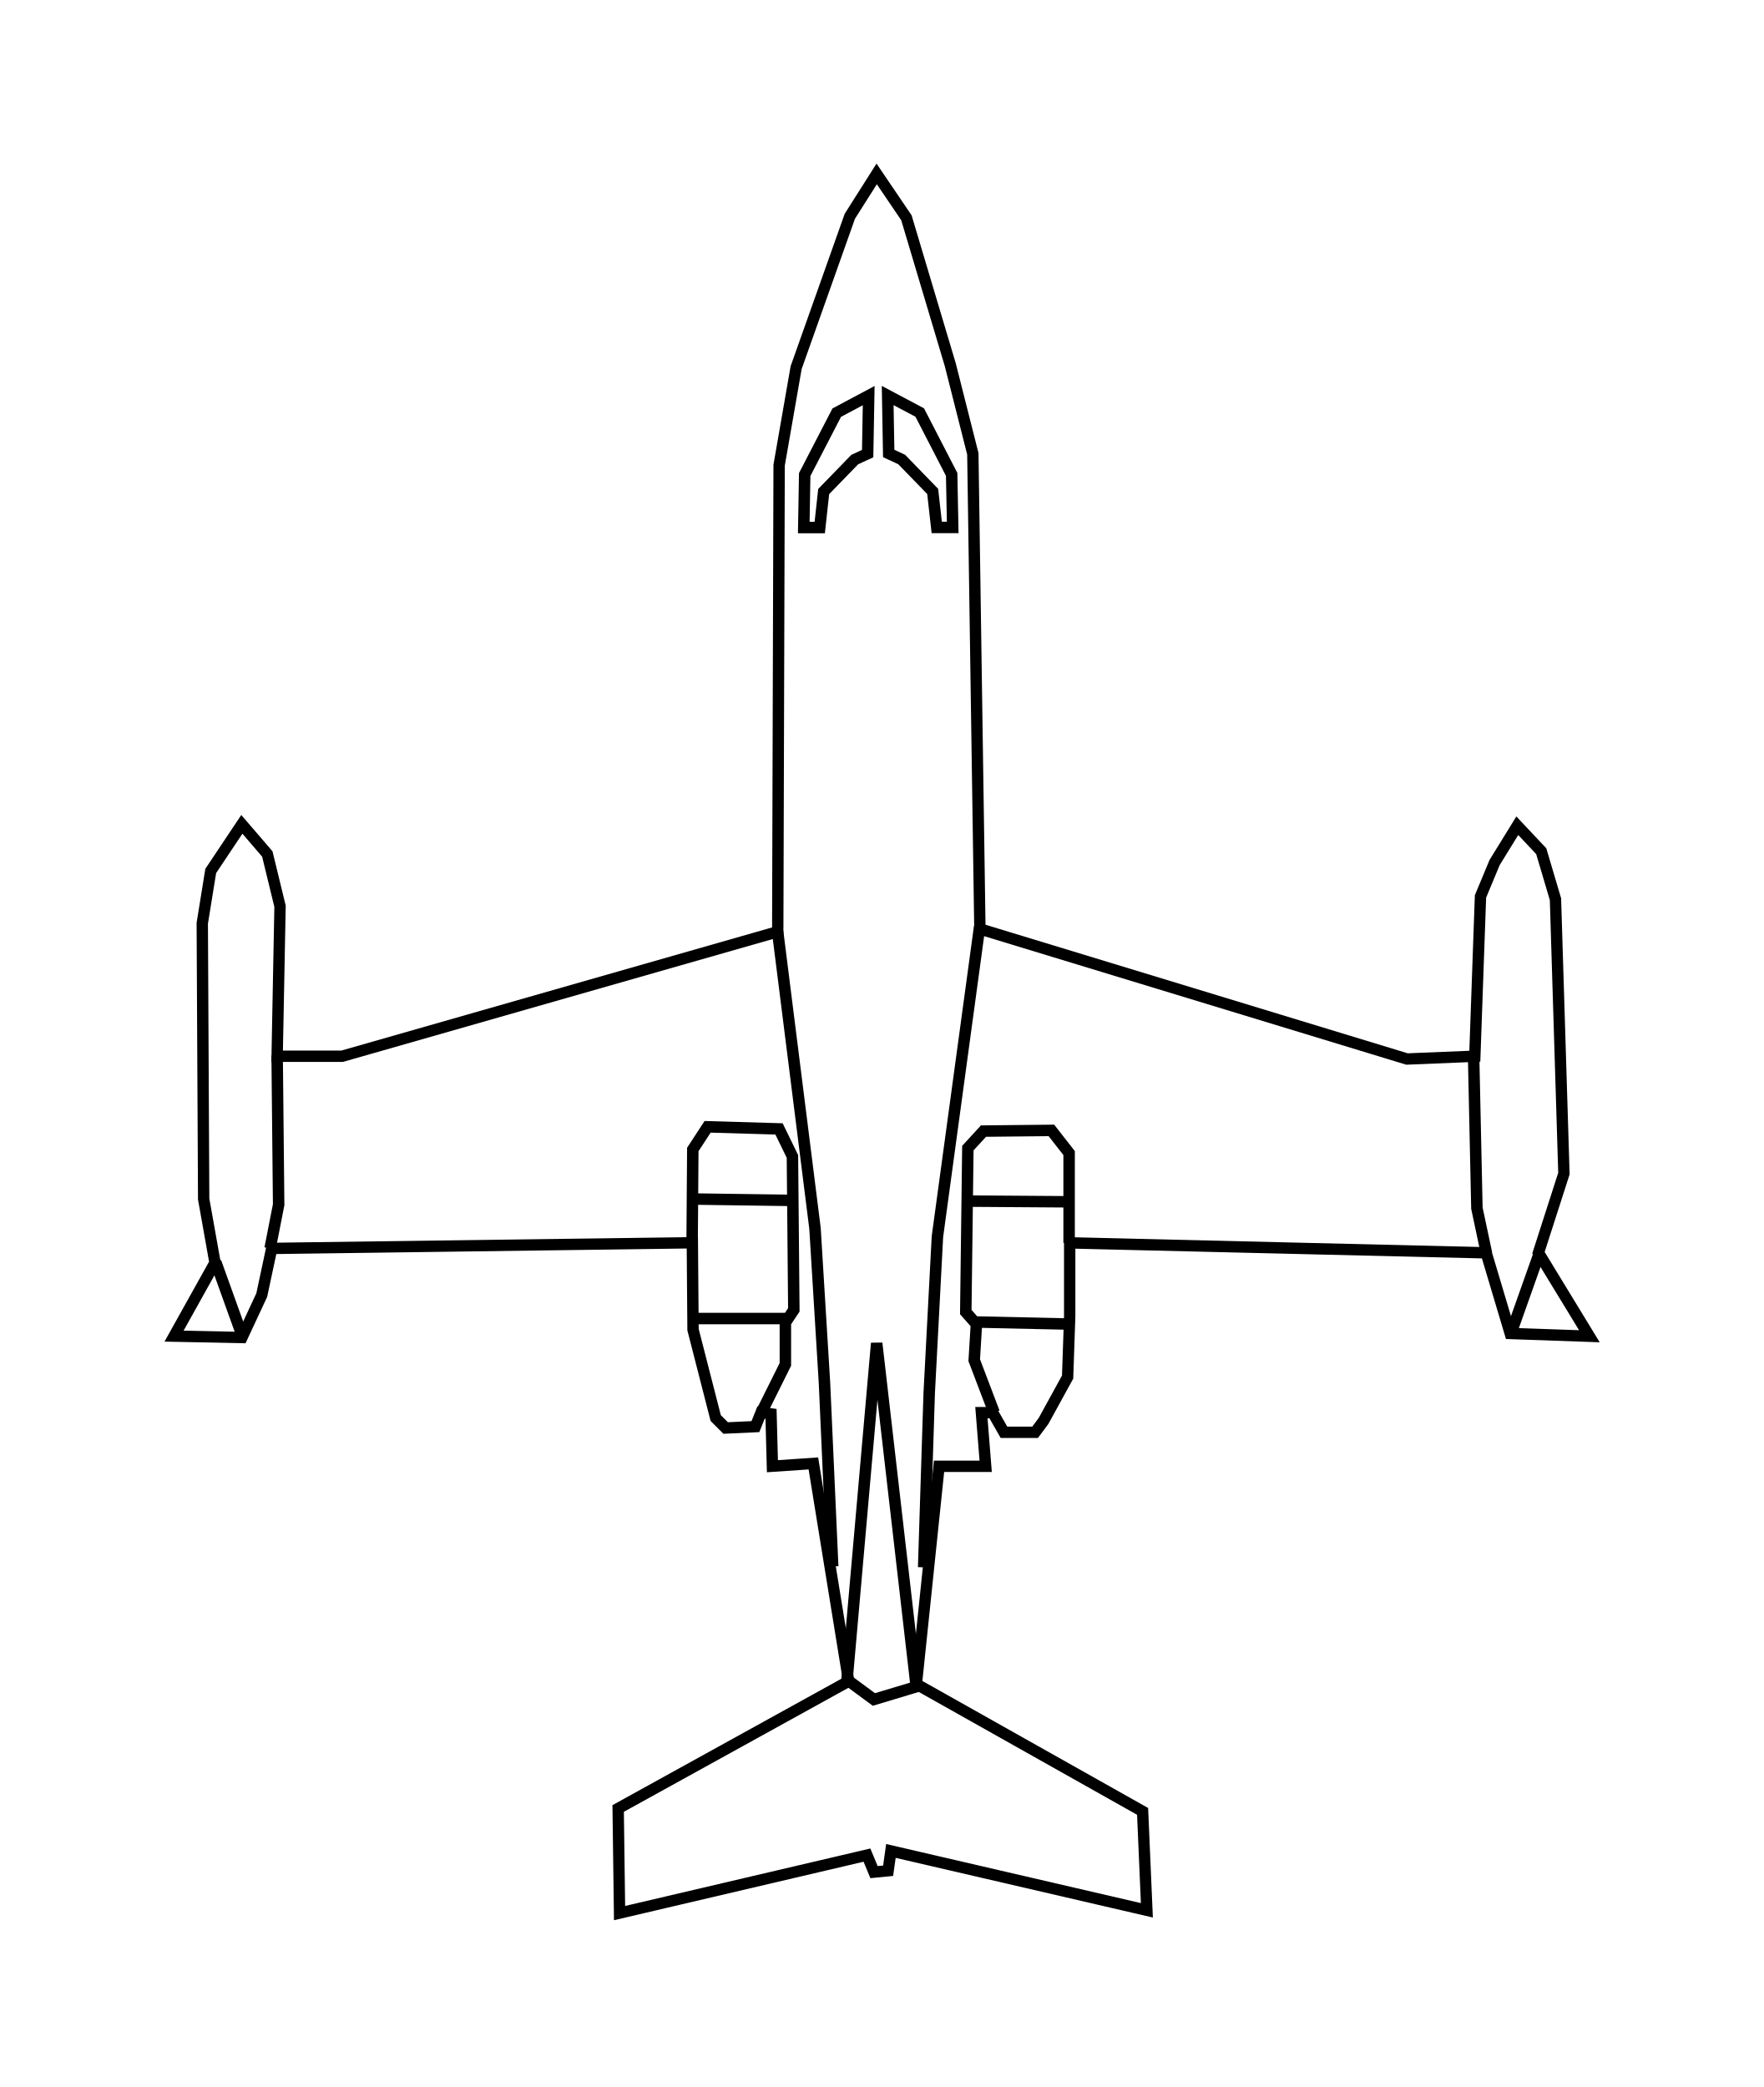
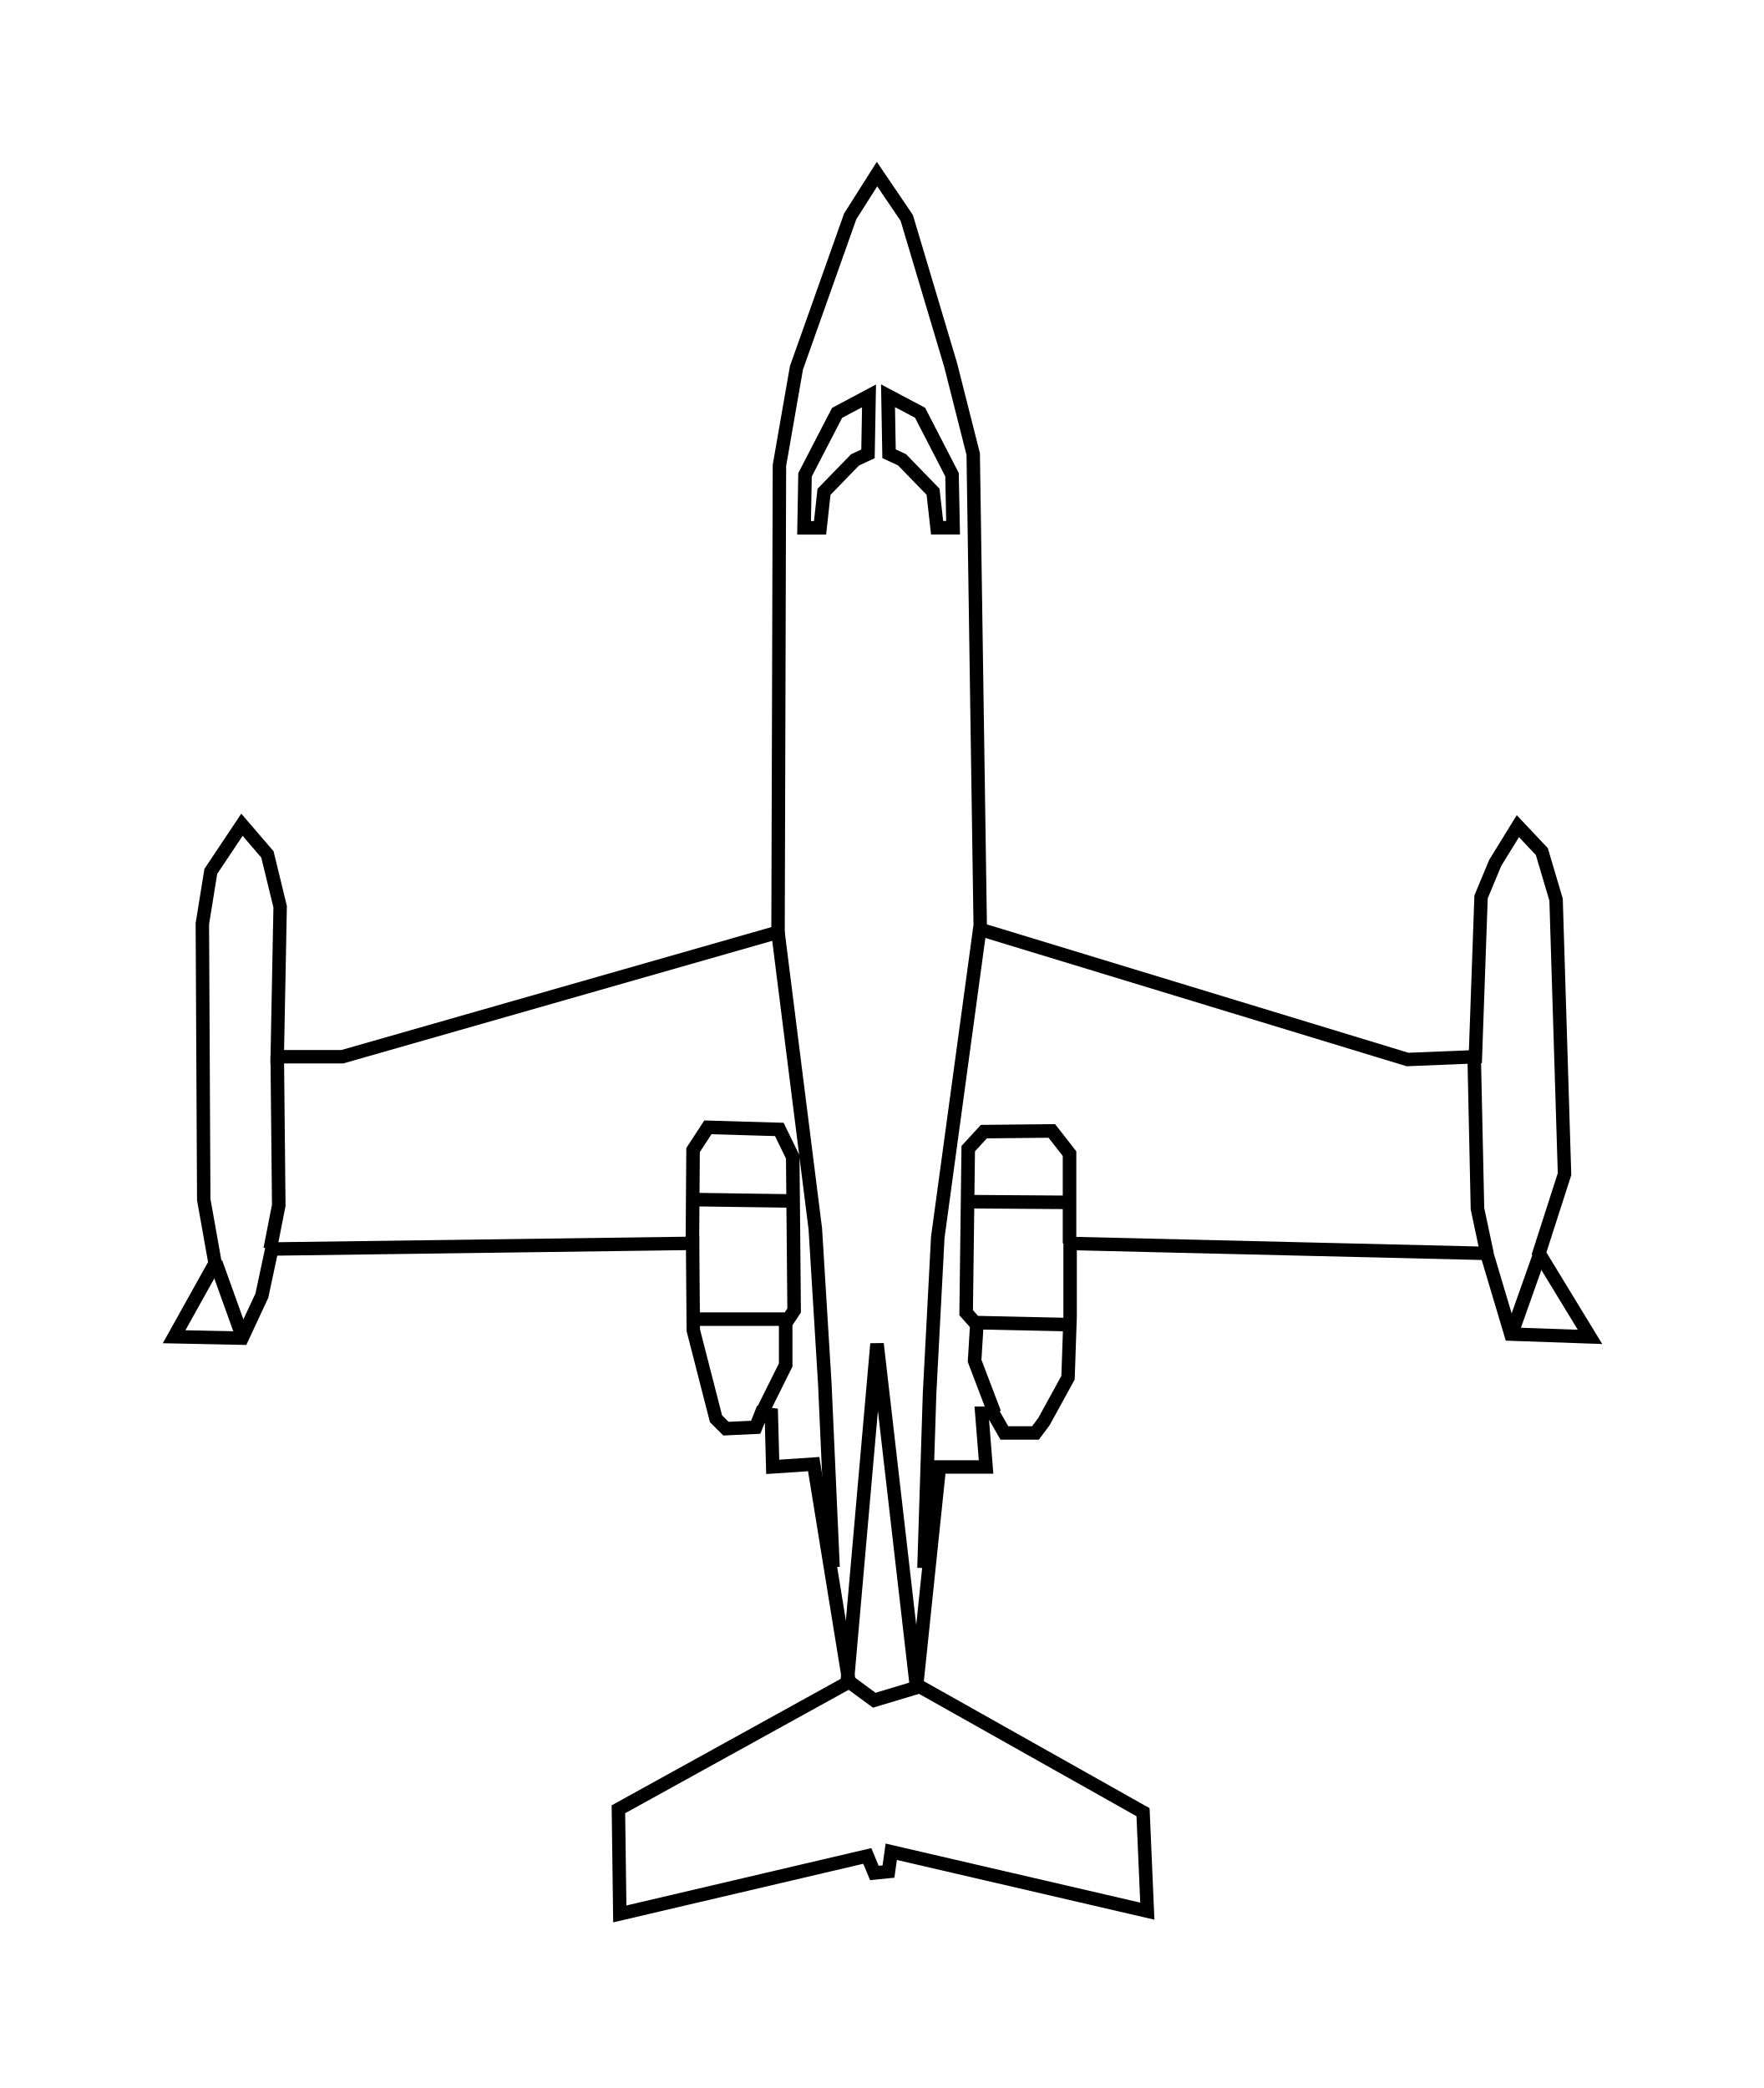
- <svg xmlns="http://www.w3.org/2000/svg" width="108.05" height="127.89" viewBox="-1.462 -1.414 15.238 18.036" version="1.1" id="svg1542">
+ <svg xmlns="http://www.w3.org/2000/svg" width="91.28" height="108.05" viewBox="-1.462 -1.414 15.238 18.036" version="1.1" id="svg1542">
  <defs id="defs1536" />
  <g id="layer7" style="display:inline">
-     <path style="fill:none;stroke:#000000;stroke-width:0.098;stroke-linecap:butt;stroke-linejoin:miter;stroke-opacity:1;stroke-dasharray:none" d="M 6.114,0.089 5.882,0.455 5.418,1.763 5.271,2.606 5.259,6.638 1.495,7.714 H 0.933 L 0.958,6.418 0.848,5.966 0.628,5.71 0.359,6.113 l -0.073,0.452 0.012,2.383 0.098,0.55 -0.354,0.635 0.587,0.012 0.171,-0.367 0.086,-0.403 3.635,-0.049 0.006,0.751 0.196,0.764 0.086,0.086 0.257,-0.012 0.049,-0.122 0.086,0.012 0.012,0.452 0.354,-0.024 0.305,1.882 -1.992,1.1 0.012,0.904 2.138,-0.501 0.061,0.147 0.122,-0.012 0.024,-0.171 2.212,0.513 -0.037,-0.855 -1.955,-1.1 0.196,-1.882 h 0.403 l -0.037,-0.464 h 0.098 L 7.214,10.964 h 0.269 l 0.073,-0.098 0.208,-0.379 0.018,-0.525 -7e-7,-0.635 3.599,0.086 0.208,0.697 0.684,0.024 L 11.833,9.412 12.053,8.728 11.98,6.357 11.857,5.942 11.65,5.722 11.454,6.04 11.332,6.333 11.283,7.714 10.697,7.738 7.006,6.614 6.945,2.508 6.75,1.738 6.371,0.468 Z" id="path4343" />
+     <path style="fill:none;stroke:#000000;stroke-width:0.116;stroke-linecap:butt;stroke-linejoin:miter;stroke-opacity:1;stroke-dasharray:none" d="M 6.114,0.089 5.882,0.455 5.418,1.763 5.271,2.606 5.259,6.638 1.495,7.714 H 0.933 L 0.958,6.418 0.848,5.966 0.628,5.71 0.359,6.113 l -0.073,0.452 0.012,2.383 0.098,0.55 -0.354,0.635 0.587,0.012 0.171,-0.367 0.086,-0.403 3.635,-0.049 0.006,0.751 0.196,0.764 0.086,0.086 0.257,-0.012 0.049,-0.122 0.086,0.012 0.012,0.452 0.354,-0.024 0.305,1.882 -1.992,1.1 0.012,0.904 2.138,-0.501 0.061,0.147 0.122,-0.012 0.024,-0.171 2.212,0.513 -0.037,-0.855 -1.955,-1.1 0.196,-1.882 h 0.403 l -0.037,-0.464 h 0.098 L 7.214,10.964 h 0.269 l 0.073,-0.098 0.208,-0.379 0.018,-0.525 -7e-7,-0.635 3.599,0.086 0.208,0.697 0.684,0.024 L 11.833,9.412 12.053,8.728 11.98,6.357 11.857,5.942 11.65,5.722 11.454,6.04 11.332,6.333 11.283,7.714 10.697,7.738 7.006,6.614 6.945,2.508 6.75,1.738 6.371,0.468 Z" id="path4343" />
  </g>
  <g id="layer8">
-     <path id="path4387" style="fill:none;stroke:#000000;stroke-width:0.099;stroke-linecap:butt;stroke-linejoin:miter;stroke-opacity:1;stroke-dasharray:none" d="m 11.592,10.118 0.242,-0.683 m -0.562,-1.745 0.029,1.337 0.083,0.391 M 5.858,13.102 6.09,13.273 6.456,13.163 6.114,10.194 Z M 7.004,6.593 6.639,9.273 6.568,10.624 6.52,12.131 m -1.262,-5.495 0.323,2.565 0.082,1.337 0.071,1.585 m 2.06,-2.094 -0.813,-0.018 M 6.896,8.966 7.77,8.972 M 7.129,10.793 6.957,10.341 6.976,10.029 6.884,9.925 6.902,8.508 7.037,8.361 l 0.587,-0.006 0.153,0.196 V 9.327 m -3.232,0.654 0.8,9e-7 M 4.52,8.948 5.387,8.96 m -0.868,0.379 0.006,-0.819 0.128,-0.196 0.617,0.018 0.116,0.238 0.012,1.326 -0.073,0.11 V 10.377 L 5.118,10.793 M 0.933,7.708 0.946,8.997 0.872,9.375 M 0.402,9.492 0.628,10.121 M 6.771,3.144 6.762,2.686 6.486,2.151 6.209,2.004 l 0.009,0.501 0.112,0.052 0.268,0.276 0.035,0.311 z M 5.484,3.145 5.492,2.687 5.769,2.152 6.045,2.005 6.036,2.506 5.924,2.558 5.656,2.834 5.622,3.145 Z" />
+     <path id="path4387" style="fill:none;stroke:#000000;stroke-width:0.117;stroke-linecap:butt;stroke-linejoin:miter;stroke-opacity:1;stroke-dasharray:none" d="m 11.592,10.118 0.242,-0.683 m -0.562,-1.745 0.029,1.337 0.083,0.391 M 5.858,13.102 6.09,13.273 6.456,13.163 6.114,10.194 Z M 7.004,6.593 6.639,9.273 6.568,10.624 6.52,12.131 m -1.262,-5.495 0.323,2.565 0.082,1.337 0.071,1.585 m 2.06,-2.094 -0.813,-0.018 M 6.896,8.966 7.77,8.972 M 7.129,10.793 6.957,10.341 6.976,10.029 6.884,9.925 6.902,8.508 7.037,8.361 l 0.587,-0.006 0.153,0.196 V 9.327 m -3.232,0.654 0.8,9e-7 M 4.52,8.948 5.387,8.96 m -0.868,0.379 0.006,-0.819 0.128,-0.196 0.617,0.018 0.116,0.238 0.012,1.326 -0.073,0.11 V 10.377 L 5.118,10.793 M 0.933,7.708 0.946,8.997 0.872,9.375 M 0.402,9.492 0.628,10.121 M 6.771,3.144 6.762,2.686 6.486,2.151 6.209,2.004 l 0.009,0.501 0.112,0.052 0.268,0.276 0.035,0.311 z M 5.484,3.145 5.492,2.687 5.769,2.152 6.045,2.005 6.036,2.506 5.924,2.558 5.656,2.834 5.622,3.145 Z" />
  </g>
</svg>
